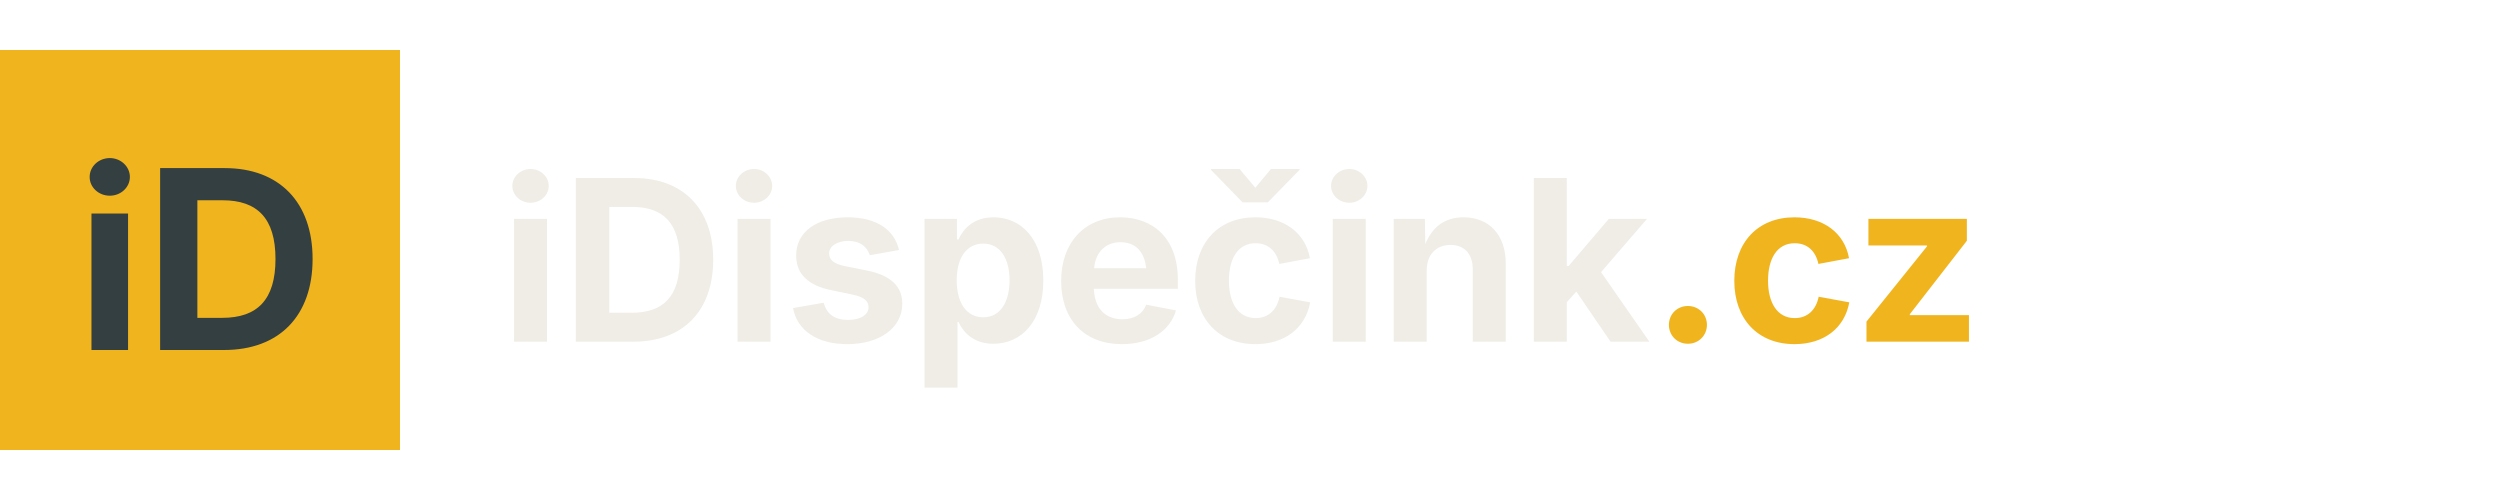
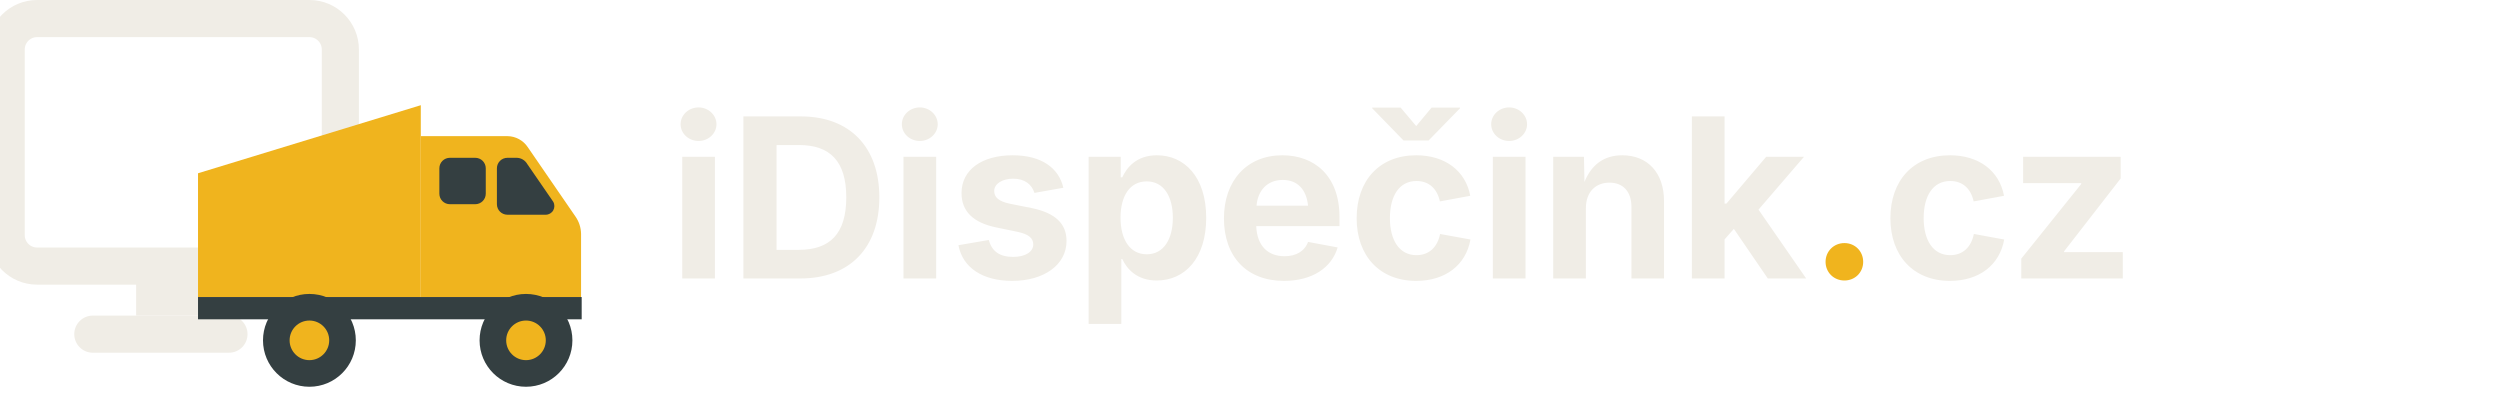
- <svg xmlns="http://www.w3.org/2000/svg" viewBox="0 0 300 60" role="img" aria-label="iDispečink.cz">
-   <rect x="0" y="6" width="48" height="48" fill="#F0B41E" />
-   <text x="24" y="42" font-family="Segoe UI, Inter, system-ui, sans-serif" font-size="30" font-weight="700" fill="#343F41" text-anchor="middle">iD</text>
-   <text x="60" y="41" font-family="Segoe UI, Inter, system-ui, sans-serif" font-size="27" font-weight="700" fill="#F0EDE6">iDispečink<tspan fill="#F0B41E">.cz</tspan>
-   </text>
+ <svg xmlns="http://www.w3.org/2000/svg" viewBox="0 0 404 64" role="img" aria-label="iDispečink.cz">
+   <g fill="none">
+     <rect x="1" y="3" width="54" height="40" rx="5" stroke="#F0EDE6" stroke-width="6" />
+     <rect x="22" y="43" width="10" height="8" fill="#F0EDE6" />
+     <rect x="12" y="51" width="28" height="6" rx="3" fill="#F0EDE6" />
+   </g>
+   <path d="M32 28 L68 17 L68 48 L32 48 Z" fill="#F0B41E" />
+   <path d="M68 22 h14 a4 4 0 0 1 3.3 1.8 L93 35 a5 5 0 0 1 .9 2.8 V48 H68 Z" fill="#F0B41E" />
+   <rect x="71" y="25.5" width="7.5" height="7.5" rx="1.7" fill="#343F41" />
+   <path d="M82 25.5 h1.5 a2 2 0 0 1 1.7 1 L89.4 32.6 a1.4 1.4 0 0 1-1.2 2.1 H82 a1.7 1.7 0 0 1-1.7-1.7 v-5.8 a1.7 1.7 0 0 1 1.7-1.7 Z" fill="#343F41" />
+   <rect x="32" y="48" width="62" height="3.6" fill="#343F41" />
+   <circle cx="50" cy="55" r="7.5" fill="#343F41" />
+   <circle cx="50" cy="55" r="3.2" fill="#F0B41E" />
+   <circle cx="85" cy="55" r="7.5" fill="#343F41" />
+   <circle cx="85" cy="55" r="3.2" fill="#F0B41E" />
+   <text x="108" y="45" textLength="290" lengthAdjust="spacingAndGlyphs" font-family="'Segoe UI', Inter, system-ui, -apple-system, Arial, sans-serif" font-size="36" font-weight="700" fill="#F0EDE6">iDispečink<tspan fill="#F0B41E">.</tspan>cz</text>
</svg>
